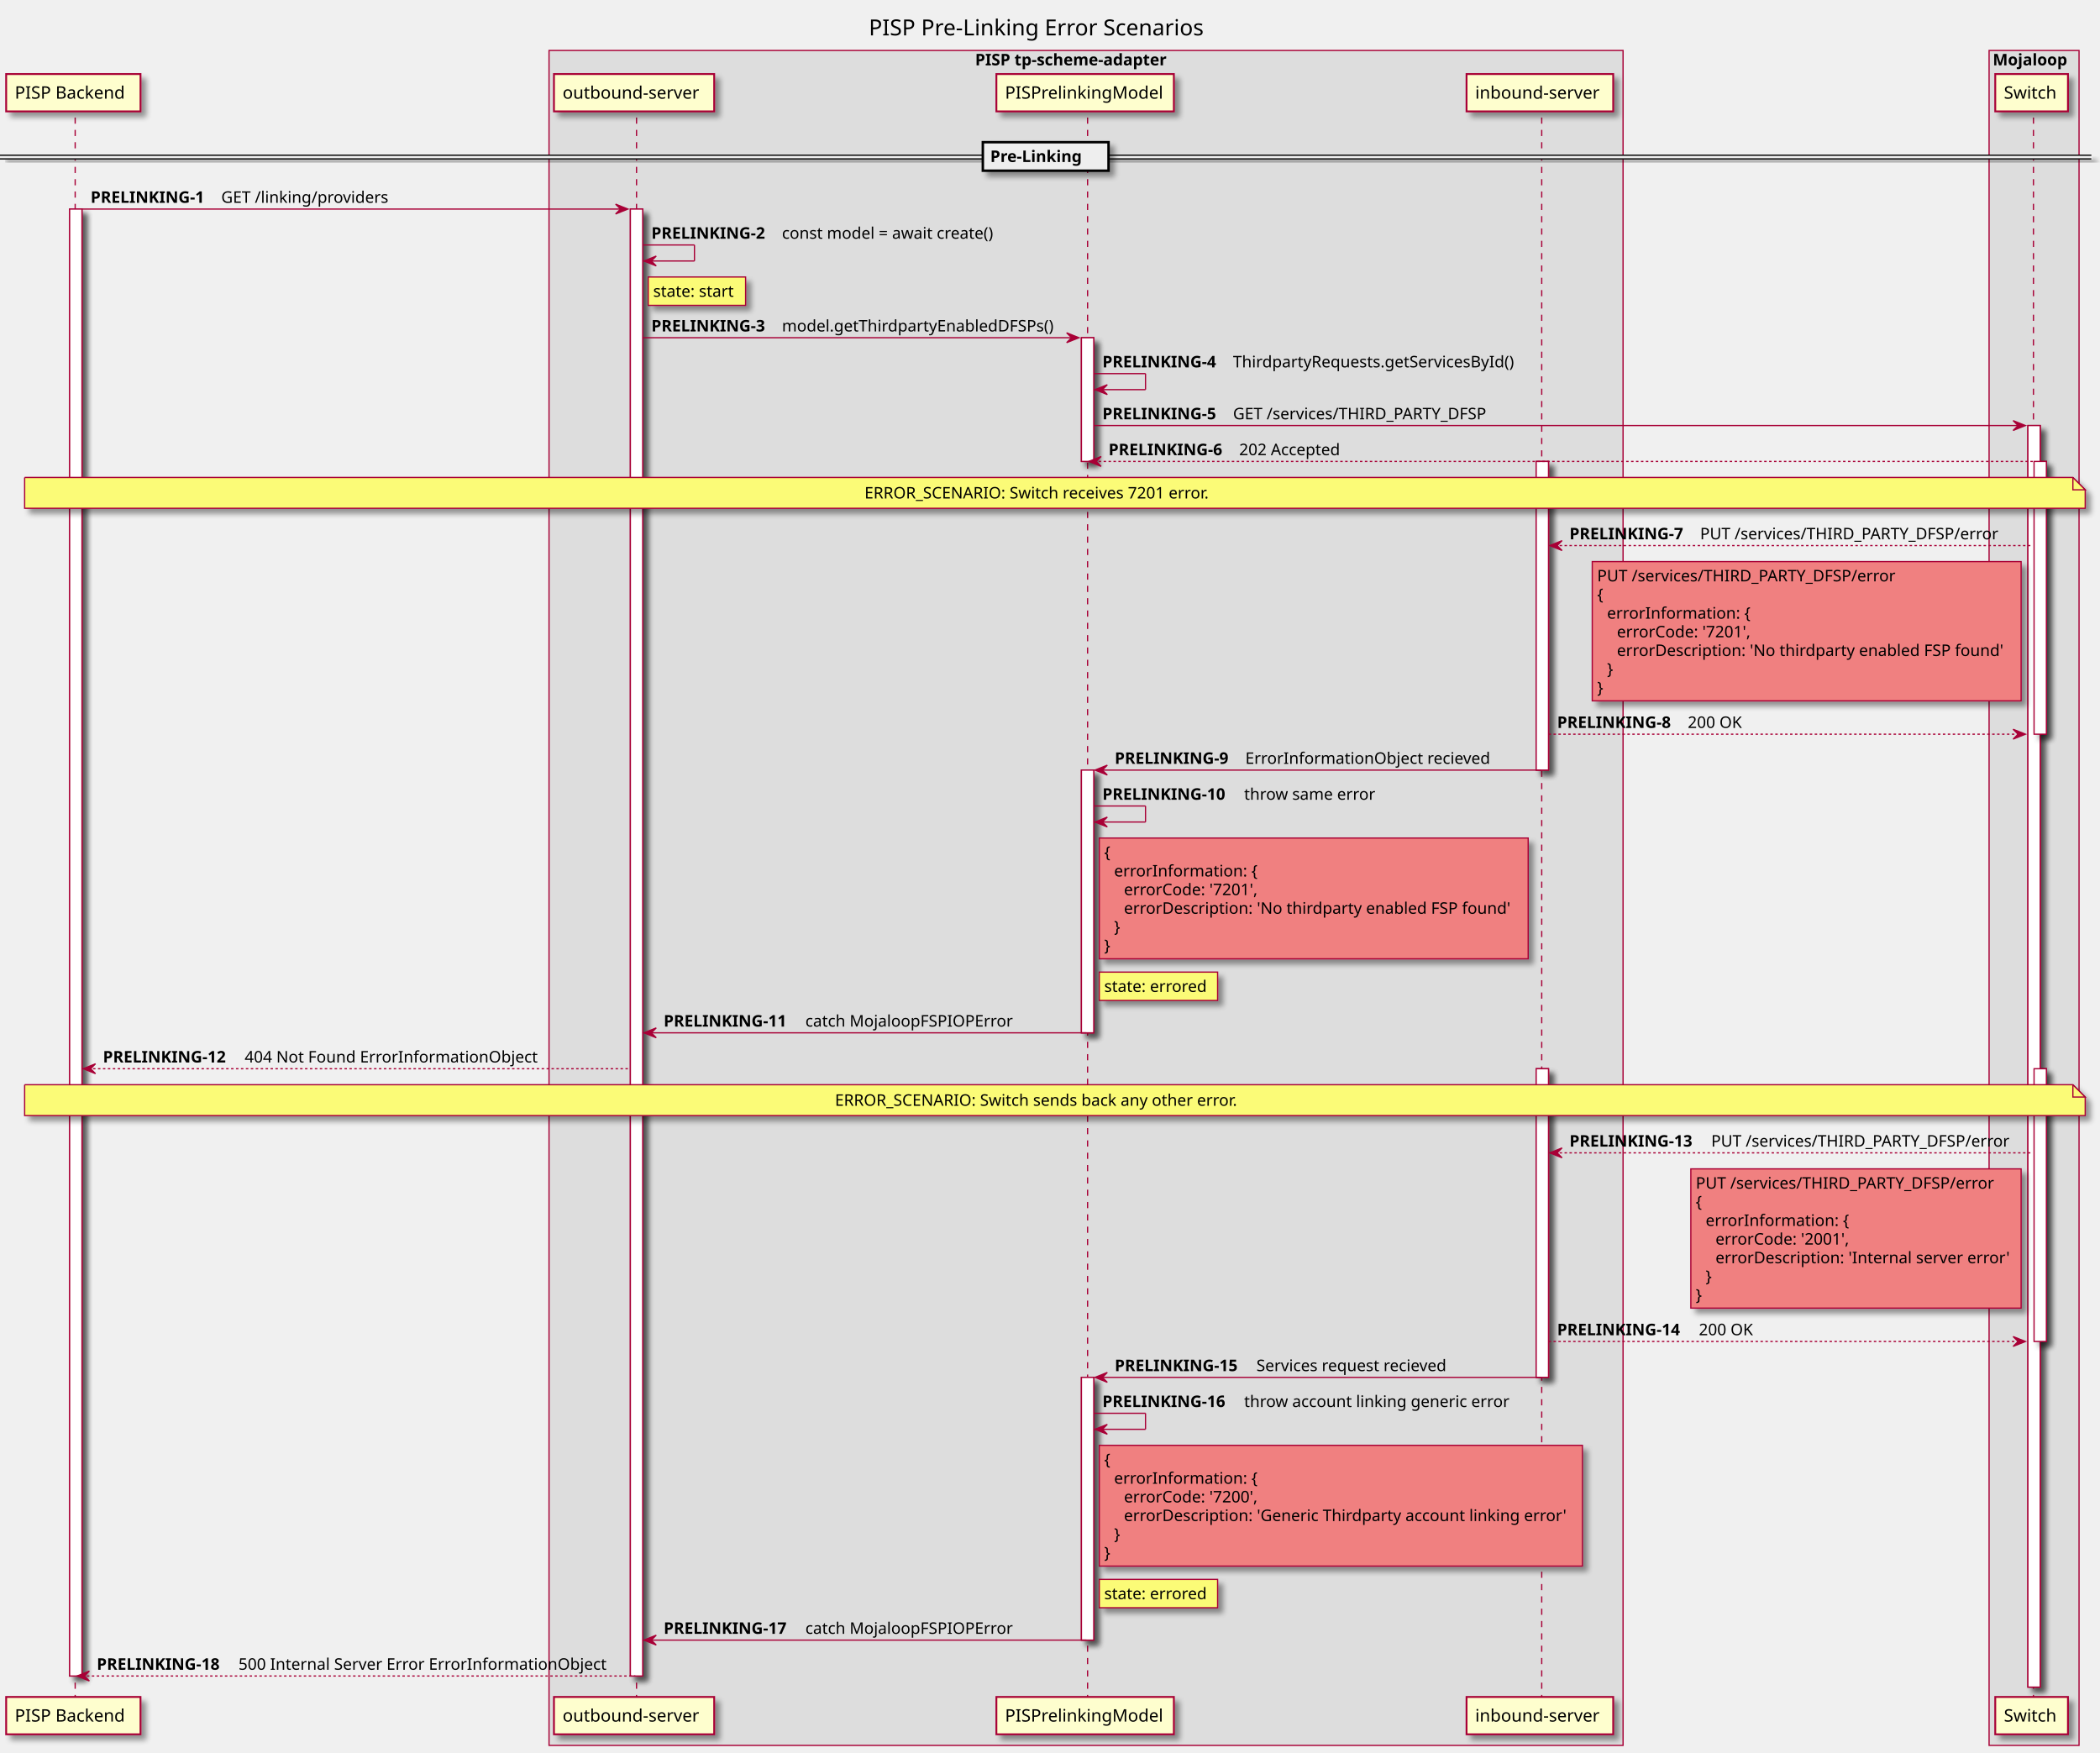
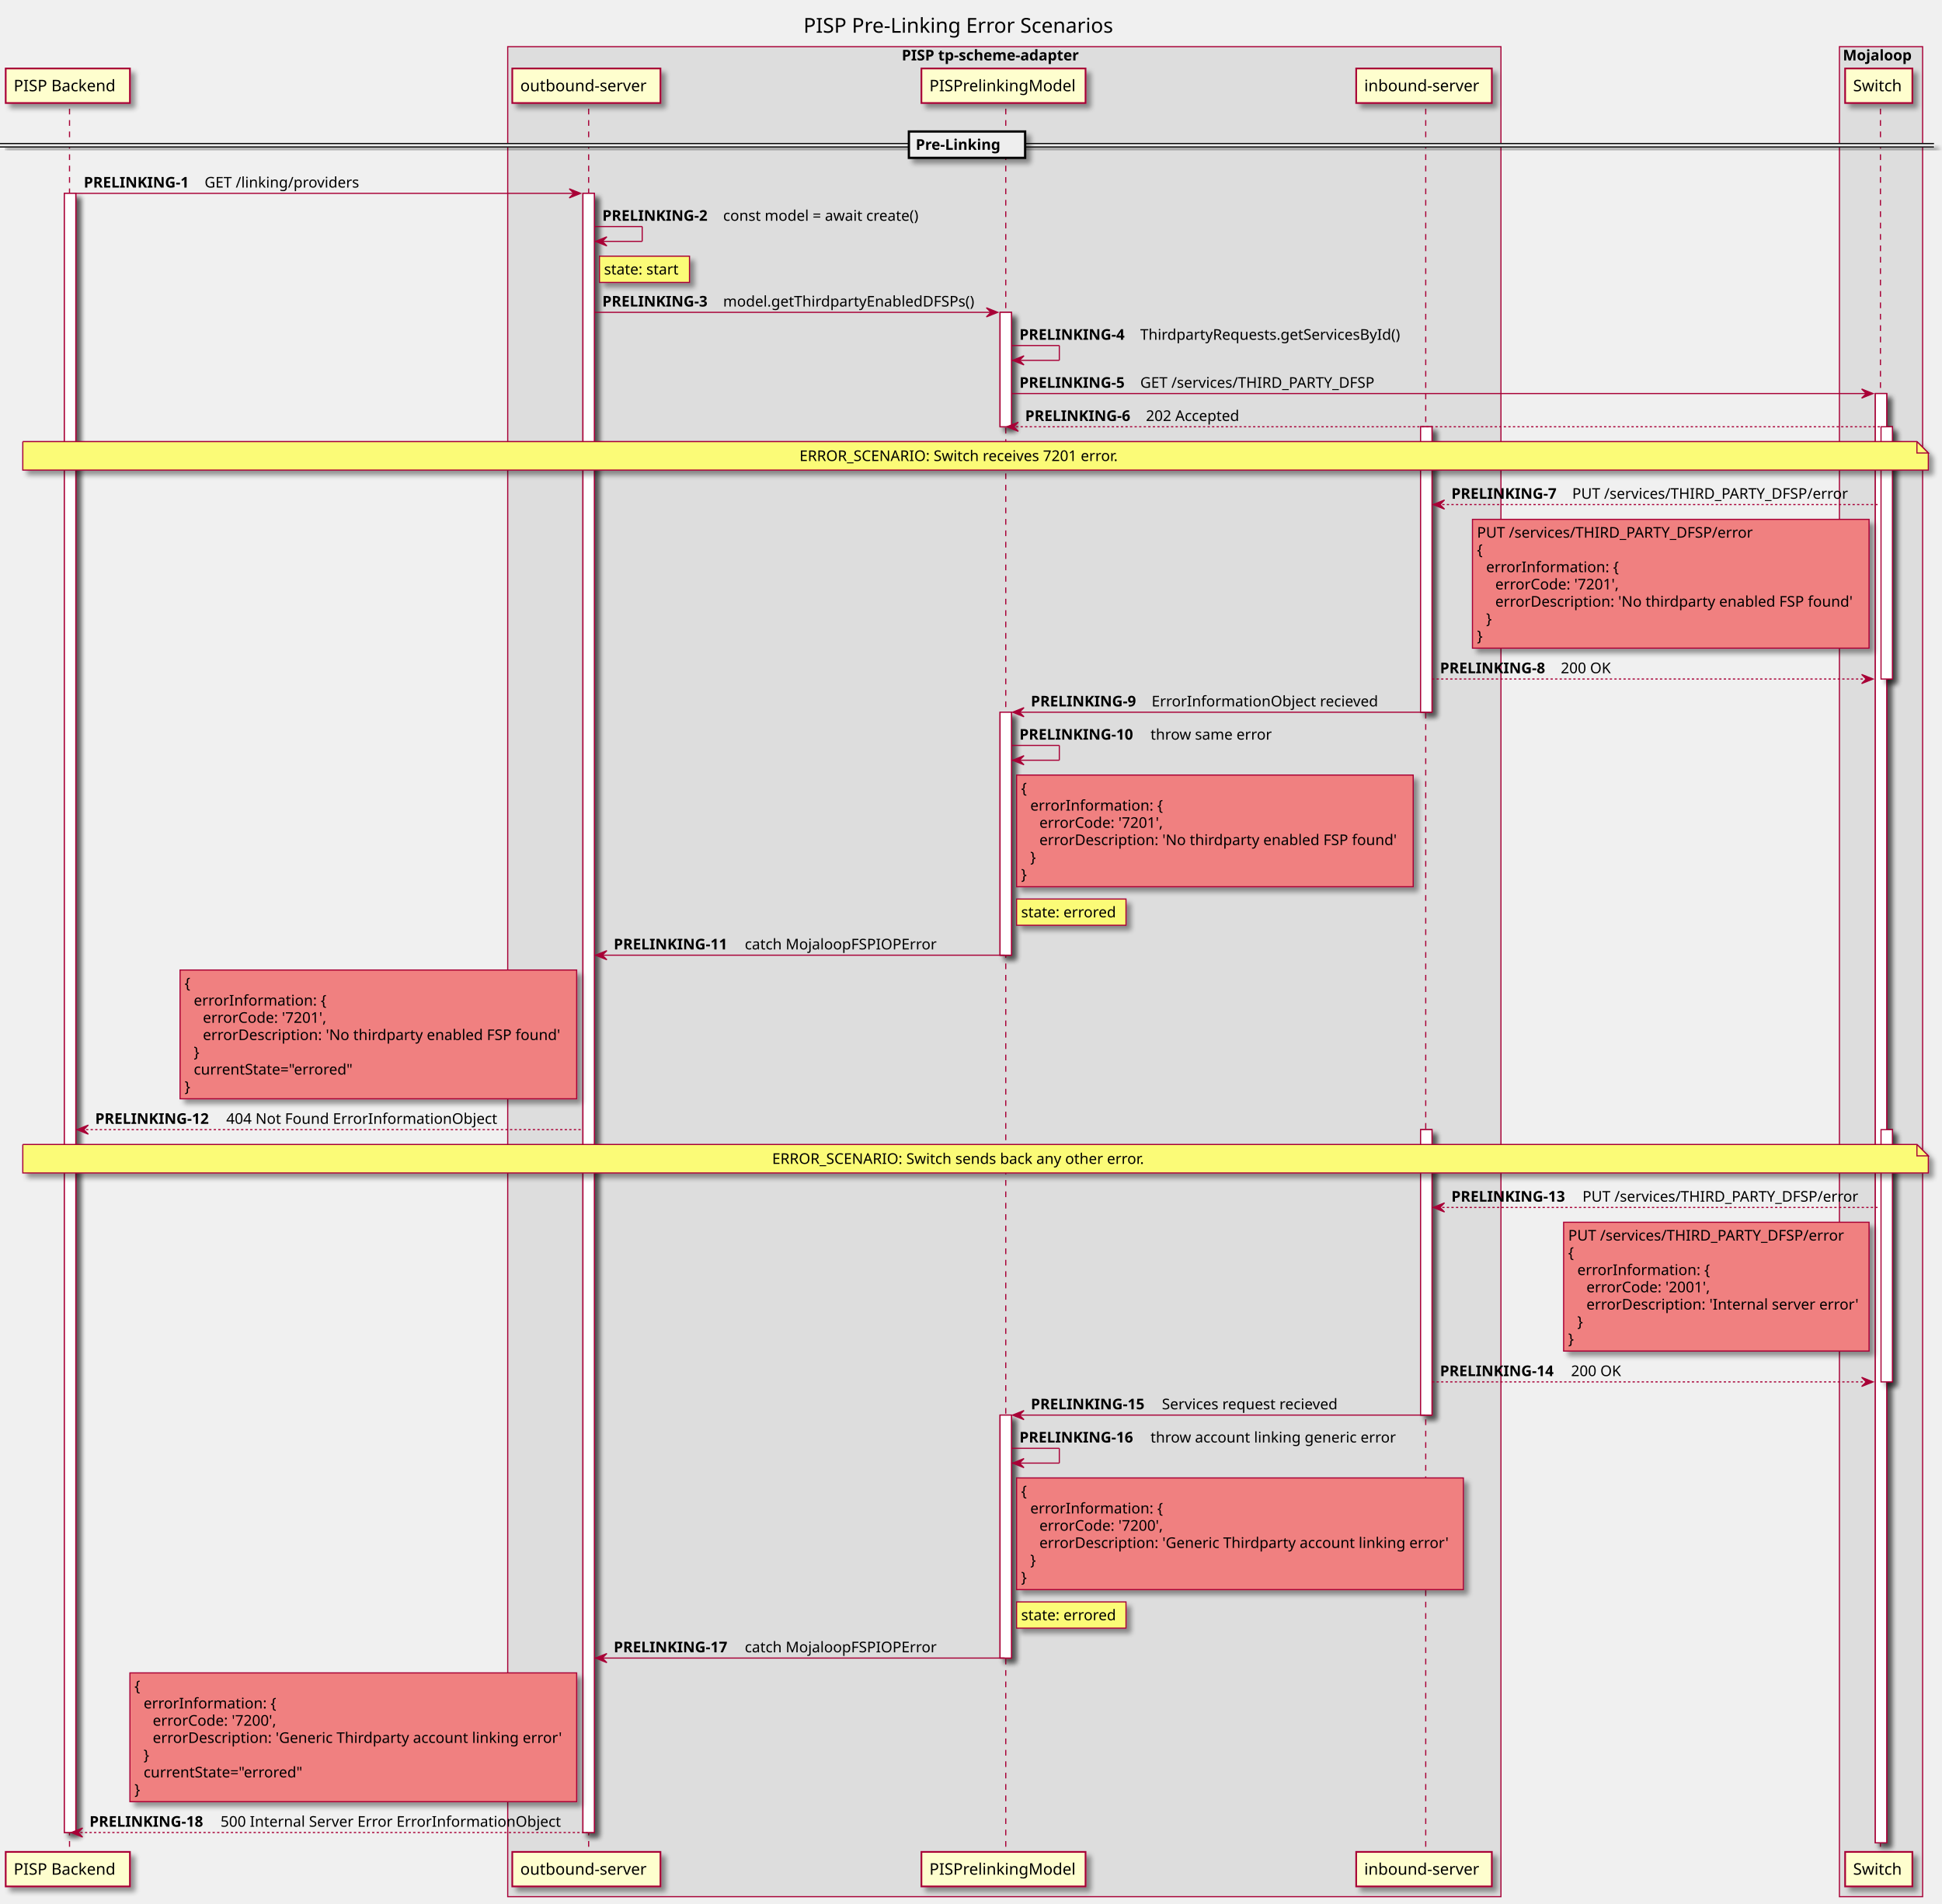
- <svg xmlns="http://www.w3.org/2000/svg" contentScriptType="application/ecmascript" contentStyleType="text/css" height="1422px" preserveAspectRatio="none" style="width:1704px;height:1422px;" version="1.1" viewBox="0 0 1704 1422" width="1704px" zoomAndPan="magnify">
+ <svg xmlns="http://www.w3.org/2000/svg" contentScriptType="application/ecmascript" contentStyleType="text/css" height="1670px" preserveAspectRatio="none" style="width:1704px;height:1670px;" version="1.1" viewBox="0 0 1704 1670" width="1704px" zoomAndPan="magnify">
  <defs>
-     <filter height="300%" id="fp3egagbh766c" width="300%" x="-1" y="-1">
+     <filter height="300%" id="fohxbv088rq56" width="300%" x="-1" y="-1">
      <feGaussianBlur result="blurOut" stdDeviation="2.0" />
      <feColorMatrix in="blurOut" result="blurOut2" type="matrix" values="0 0 0 0 0 0 0 0 0 0 0 0 0 0 0 0 0 0 .4 0" />
      <feOffset dx="4.0" dy="4.0" in="blurOut2" result="blurOut3" />
      <feBlend in="SourceGraphic" in2="blurOut3" mode="normal" />
    </filter>
  </defs>
  <g>
    <text fill="#000000" font-family="sans-serif" font-size="18" lengthAdjust="spacing" textLength="287" x="705" y="28.708">PISP Pre-Linking Error Scenarios</text>
-     <rect fill="#DDDDDD" height="1375.367" style="stroke:#A80036;stroke-width:1.0;" width="871.5" x="445.5" y="40.953" />
+     <rect fill="#DDDDDD" height="1623.227" style="stroke:#A80036;stroke-width:1.0;" width="871.5" x="445.5" y="40.953" />
    <text fill="#000000" font-family="sans-serif" font-size="13" font-weight="bold" lengthAdjust="spacing" textLength="180" x="791.25" y="53.02">PISP tp-scheme-adapter</text>
-     <rect fill="#DDDDDD" height="1375.367" style="stroke:#A80036;stroke-width:1.0;" width="73" x="1614" y="40.953" />
+     <rect fill="#DDDDDD" height="1623.227" style="stroke:#A80036;stroke-width:1.0;" width="73" x="1614" y="40.953" />
    <text fill="#000000" font-family="sans-serif" font-size="13" font-weight="bold" lengthAdjust="spacing" textLength="67" x="1617" y="53.02">Mojaloop</text>
-     <rect fill="#FFFFFF" filter="url(#fp3egagbh766c)" height="1190.375" style="stroke:#A80036;stroke-width:1.0;" width="10" x="56.5" y="169.648" />
-     <rect fill="#FFFFFF" filter="url(#fp3egagbh766c)" height="1190.375" style="stroke:#A80036;stroke-width:1.0;" width="10" x="511.5" y="169.648" />
-     <rect fill="#FFFFFF" filter="url(#fp3egagbh766c)" height="100.398" style="stroke:#A80036;stroke-width:1.0;" width="10" x="877.5" y="274.047" />
-     <rect fill="#FFFFFF" filter="url(#fp3egagbh766c)" height="213.195" style="stroke:#A80036;stroke-width:1.0;" width="10" x="877.5" y="624.906" />
-     <rect fill="#FFFFFF" filter="url(#fp3egagbh766c)" height="213.195" style="stroke:#A80036;stroke-width:1.0;" width="10" x="877.5" y="1117.695" />
-     <rect fill="#FFFFFF" filter="url(#fp3egagbh766c)" height="250.461" style="stroke:#A80036;stroke-width:1.0;" width="10" x="1246.5" y="374.445" />
-     <rect fill="#FFFFFF" filter="url(#fp3egagbh766c)" height="250.461" style="stroke:#A80036;stroke-width:1.0;" width="10" x="1246.5" y="867.234" />
-     <rect fill="#FFFFFF" filter="url(#fp3egagbh766c)" height="1023.711" style="stroke:#A80036;stroke-width:1.0;" width="10" x="1645.5" y="345.312" />
-     <rect fill="#FFFFFF" filter="url(#fp3egagbh766c)" height="221.328" style="stroke:#A80036;stroke-width:1.0;" width="10" x="1650.5" y="374.445" />
-     <rect fill="#FFFFFF" filter="url(#fp3egagbh766c)" height="221.328" style="stroke:#A80036;stroke-width:1.0;" width="10" x="1650.5" y="867.234" />
-     <line style="stroke:#A80036;stroke-width:1.0;stroke-dasharray:5.0,5.0;" x1="61" x2="61" y1="95.383" y2="1378.023" />
-     <line style="stroke:#A80036;stroke-width:1.0;stroke-dasharray:5.0,5.0;" x1="516.5" x2="516.5" y1="95.383" y2="1378.023" />
-     <line style="stroke:#A80036;stroke-width:1.0;stroke-dasharray:5.0,5.0;" x1="882.5" x2="882.5" y1="95.383" y2="1378.023" />
-     <line style="stroke:#A80036;stroke-width:1.0;stroke-dasharray:5.0,5.0;" x1="1251" x2="1251" y1="95.383" y2="1378.023" />
-     <line style="stroke:#A80036;stroke-width:1.0;stroke-dasharray:5.0,5.0;" x1="1650" x2="1650" y1="95.383" y2="1378.023" />
-     <rect fill="#FEFECE" filter="url(#fp3egagbh766c)" height="30.297" style="stroke:#A80036;stroke-width:1.5;" width="109" x="5" y="60.086" />
+     <rect fill="#FFFFFF" filter="url(#fohxbv088rq56)" height="1438.234" style="stroke:#A80036;stroke-width:1.0;" width="10" x="56.5" y="169.648" />
+     <rect fill="#FFFFFF" filter="url(#fohxbv088rq56)" height="1438.234" style="stroke:#A80036;stroke-width:1.0;" width="10" x="511.5" y="169.648" />
+     <rect fill="#FFFFFF" filter="url(#fohxbv088rq56)" height="100.398" style="stroke:#A80036;stroke-width:1.0;" width="10" x="877.5" y="274.047" />
+     <rect fill="#FFFFFF" filter="url(#fohxbv088rq56)" height="213.195" style="stroke:#A80036;stroke-width:1.0;" width="10" x="877.5" y="624.906" />
+     <rect fill="#FFFFFF" filter="url(#fohxbv088rq56)" height="213.195" style="stroke:#A80036;stroke-width:1.0;" width="10" x="877.5" y="1241.625" />
+     <rect fill="#FFFFFF" filter="url(#fohxbv088rq56)" height="250.461" style="stroke:#A80036;stroke-width:1.0;" width="10" x="1246.5" y="374.445" />
+     <rect fill="#FFFFFF" filter="url(#fohxbv088rq56)" height="250.461" style="stroke:#A80036;stroke-width:1.0;" width="10" x="1246.5" y="991.164" />
+     <rect fill="#FFFFFF" filter="url(#fohxbv088rq56)" height="1271.57" style="stroke:#A80036;stroke-width:1.0;" width="10" x="1645.5" y="345.312" />
+     <rect fill="#FFFFFF" filter="url(#fohxbv088rq56)" height="221.328" style="stroke:#A80036;stroke-width:1.0;" width="10" x="1650.5" y="374.445" />
+     <rect fill="#FFFFFF" filter="url(#fohxbv088rq56)" height="221.328" style="stroke:#A80036;stroke-width:1.0;" width="10" x="1650.5" y="991.164" />
+     <line style="stroke:#A80036;stroke-width:1.0;stroke-dasharray:5.0,5.0;" x1="61" x2="61" y1="95.383" y2="1625.883" />
+     <line style="stroke:#A80036;stroke-width:1.0;stroke-dasharray:5.0,5.0;" x1="516.5" x2="516.5" y1="95.383" y2="1625.883" />
+     <line style="stroke:#A80036;stroke-width:1.0;stroke-dasharray:5.0,5.0;" x1="882.5" x2="882.5" y1="95.383" y2="1625.883" />
+     <line style="stroke:#A80036;stroke-width:1.0;stroke-dasharray:5.0,5.0;" x1="1251" x2="1251" y1="95.383" y2="1625.883" />
+     <line style="stroke:#A80036;stroke-width:1.0;stroke-dasharray:5.0,5.0;" x1="1650" x2="1650" y1="95.383" y2="1625.883" />
+     <rect fill="#FEFECE" filter="url(#fohxbv088rq56)" height="30.297" style="stroke:#A80036;stroke-width:1.5;" width="109" x="5" y="60.086" />
    <text fill="#000000" font-family="sans-serif" font-size="14" lengthAdjust="spacing" textLength="95" x="12" y="80.081">PISP Backend</text>
-     <rect fill="#FEFECE" filter="url(#fp3egagbh766c)" height="30.297" style="stroke:#A80036;stroke-width:1.5;" width="109" x="5" y="1377.023" />
-     <text fill="#000000" font-family="sans-serif" font-size="14" lengthAdjust="spacing" textLength="95" x="12" y="1397.019">PISP Backend</text>
-     <rect fill="#FEFECE" filter="url(#fp3egagbh766c)" height="30.297" style="stroke:#A80036;stroke-width:1.5;" width="130" x="449.5" y="60.086" />
+     <rect fill="#FEFECE" filter="url(#fohxbv088rq56)" height="30.297" style="stroke:#A80036;stroke-width:1.5;" width="109" x="5" y="1624.883" />
+     <text fill="#000000" font-family="sans-serif" font-size="14" lengthAdjust="spacing" textLength="95" x="12" y="1644.878">PISP Backend</text>
+     <rect fill="#FEFECE" filter="url(#fohxbv088rq56)" height="30.297" style="stroke:#A80036;stroke-width:1.5;" width="130" x="449.5" y="60.086" />
    <text fill="#000000" font-family="sans-serif" font-size="14" lengthAdjust="spacing" textLength="116" x="456.5" y="80.081">outbound-server</text>
-     <rect fill="#FEFECE" filter="url(#fp3egagbh766c)" height="30.297" style="stroke:#A80036;stroke-width:1.5;" width="130" x="449.5" y="1377.023" />
-     <text fill="#000000" font-family="sans-serif" font-size="14" lengthAdjust="spacing" textLength="116" x="456.5" y="1397.019">outbound-server</text>
-     <rect fill="#FEFECE" filter="url(#fp3egagbh766c)" height="30.297" style="stroke:#A80036;stroke-width:1.5;" width="144" x="808.5" y="60.086" />
+     <rect fill="#FEFECE" filter="url(#fohxbv088rq56)" height="30.297" style="stroke:#A80036;stroke-width:1.5;" width="130" x="449.5" y="1624.883" />
+     <text fill="#000000" font-family="sans-serif" font-size="14" lengthAdjust="spacing" textLength="116" x="456.5" y="1644.878">outbound-server</text>
+     <rect fill="#FEFECE" filter="url(#fohxbv088rq56)" height="30.297" style="stroke:#A80036;stroke-width:1.5;" width="144" x="808.5" y="60.086" />
    <text fill="#000000" font-family="sans-serif" font-size="14" lengthAdjust="spacing" textLength="130" x="815.5" y="80.081">PISPrelinkingModel</text>
-     <rect fill="#FEFECE" filter="url(#fp3egagbh766c)" height="30.297" style="stroke:#A80036;stroke-width:1.5;" width="144" x="808.5" y="1377.023" />
-     <text fill="#000000" font-family="sans-serif" font-size="14" lengthAdjust="spacing" textLength="130" x="815.5" y="1397.019">PISPrelinkingModel</text>
-     <rect fill="#FEFECE" filter="url(#fp3egagbh766c)" height="30.297" style="stroke:#A80036;stroke-width:1.5;" width="119" x="1190" y="60.086" />
+     <rect fill="#FEFECE" filter="url(#fohxbv088rq56)" height="30.297" style="stroke:#A80036;stroke-width:1.5;" width="144" x="808.5" y="1624.883" />
+     <text fill="#000000" font-family="sans-serif" font-size="14" lengthAdjust="spacing" textLength="130" x="815.5" y="1644.878">PISPrelinkingModel</text>
+     <rect fill="#FEFECE" filter="url(#fohxbv088rq56)" height="30.297" style="stroke:#A80036;stroke-width:1.5;" width="119" x="1190" y="60.086" />
    <text fill="#000000" font-family="sans-serif" font-size="14" lengthAdjust="spacing" textLength="105" x="1197" y="80.081">inbound-server</text>
-     <rect fill="#FEFECE" filter="url(#fp3egagbh766c)" height="30.297" style="stroke:#A80036;stroke-width:1.5;" width="119" x="1190" y="1377.023" />
-     <text fill="#000000" font-family="sans-serif" font-size="14" lengthAdjust="spacing" textLength="105" x="1197" y="1397.019">inbound-server</text>
-     <rect fill="#FEFECE" filter="url(#fp3egagbh766c)" height="30.297" style="stroke:#A80036;stroke-width:1.5;" width="59" x="1619" y="60.086" />
+     <rect fill="#FEFECE" filter="url(#fohxbv088rq56)" height="30.297" style="stroke:#A80036;stroke-width:1.5;" width="119" x="1190" y="1624.883" />
+     <text fill="#000000" font-family="sans-serif" font-size="14" lengthAdjust="spacing" textLength="105" x="1197" y="1644.878">inbound-server</text>
+     <rect fill="#FEFECE" filter="url(#fohxbv088rq56)" height="30.297" style="stroke:#A80036;stroke-width:1.5;" width="59" x="1619" y="60.086" />
    <text fill="#000000" font-family="sans-serif" font-size="14" lengthAdjust="spacing" textLength="45" x="1626" y="80.081">Switch</text>
-     <rect fill="#FEFECE" filter="url(#fp3egagbh766c)" height="30.297" style="stroke:#A80036;stroke-width:1.5;" width="59" x="1619" y="1377.023" />
-     <text fill="#000000" font-family="sans-serif" font-size="14" lengthAdjust="spacing" textLength="45" x="1626" y="1397.019">Switch</text>
-     <rect fill="#FFFFFF" filter="url(#fp3egagbh766c)" height="1190.375" style="stroke:#A80036;stroke-width:1.0;" width="10" x="56.5" y="169.648" />
-     <rect fill="#FFFFFF" filter="url(#fp3egagbh766c)" height="1190.375" style="stroke:#A80036;stroke-width:1.0;" width="10" x="511.5" y="169.648" />
-     <rect fill="#FFFFFF" filter="url(#fp3egagbh766c)" height="100.398" style="stroke:#A80036;stroke-width:1.0;" width="10" x="877.5" y="274.047" />
-     <rect fill="#FFFFFF" filter="url(#fp3egagbh766c)" height="213.195" style="stroke:#A80036;stroke-width:1.0;" width="10" x="877.5" y="624.906" />
-     <rect fill="#FFFFFF" filter="url(#fp3egagbh766c)" height="213.195" style="stroke:#A80036;stroke-width:1.0;" width="10" x="877.5" y="1117.695" />
-     <rect fill="#FFFFFF" filter="url(#fp3egagbh766c)" height="250.461" style="stroke:#A80036;stroke-width:1.0;" width="10" x="1246.5" y="374.445" />
-     <rect fill="#FFFFFF" filter="url(#fp3egagbh766c)" height="250.461" style="stroke:#A80036;stroke-width:1.0;" width="10" x="1246.5" y="867.234" />
-     <rect fill="#FFFFFF" filter="url(#fp3egagbh766c)" height="1023.711" style="stroke:#A80036;stroke-width:1.0;" width="10" x="1645.5" y="345.312" />
-     <rect fill="#FFFFFF" filter="url(#fp3egagbh766c)" height="221.328" style="stroke:#A80036;stroke-width:1.0;" width="10" x="1650.5" y="374.445" />
-     <rect fill="#FFFFFF" filter="url(#fp3egagbh766c)" height="221.328" style="stroke:#A80036;stroke-width:1.0;" width="10" x="1650.5" y="867.234" />
-     <rect fill="#EEEEEE" filter="url(#fp3egagbh766c)" height="3" style="stroke:#EEEEEE;stroke-width:1.0;" width="1697" x="0" y="125.949" />
+     <rect fill="#FEFECE" filter="url(#fohxbv088rq56)" height="30.297" style="stroke:#A80036;stroke-width:1.5;" width="59" x="1619" y="1624.883" />
+     <text fill="#000000" font-family="sans-serif" font-size="14" lengthAdjust="spacing" textLength="45" x="1626" y="1644.878">Switch</text>
+     <rect fill="#FFFFFF" filter="url(#fohxbv088rq56)" height="1438.234" style="stroke:#A80036;stroke-width:1.0;" width="10" x="56.5" y="169.648" />
+     <rect fill="#FFFFFF" filter="url(#fohxbv088rq56)" height="1438.234" style="stroke:#A80036;stroke-width:1.0;" width="10" x="511.5" y="169.648" />
+     <rect fill="#FFFFFF" filter="url(#fohxbv088rq56)" height="100.398" style="stroke:#A80036;stroke-width:1.0;" width="10" x="877.5" y="274.047" />
+     <rect fill="#FFFFFF" filter="url(#fohxbv088rq56)" height="213.195" style="stroke:#A80036;stroke-width:1.0;" width="10" x="877.5" y="624.906" />
+     <rect fill="#FFFFFF" filter="url(#fohxbv088rq56)" height="213.195" style="stroke:#A80036;stroke-width:1.0;" width="10" x="877.5" y="1241.625" />
+     <rect fill="#FFFFFF" filter="url(#fohxbv088rq56)" height="250.461" style="stroke:#A80036;stroke-width:1.0;" width="10" x="1246.5" y="374.445" />
+     <rect fill="#FFFFFF" filter="url(#fohxbv088rq56)" height="250.461" style="stroke:#A80036;stroke-width:1.0;" width="10" x="1246.5" y="991.164" />
+     <rect fill="#FFFFFF" filter="url(#fohxbv088rq56)" height="1271.57" style="stroke:#A80036;stroke-width:1.0;" width="10" x="1645.5" y="345.312" />
+     <rect fill="#FFFFFF" filter="url(#fohxbv088rq56)" height="221.328" style="stroke:#A80036;stroke-width:1.0;" width="10" x="1650.5" y="374.445" />
+     <rect fill="#FFFFFF" filter="url(#fohxbv088rq56)" height="221.328" style="stroke:#A80036;stroke-width:1.0;" width="10" x="1650.5" y="991.164" />
+     <rect fill="#EEEEEE" filter="url(#fohxbv088rq56)" height="3" style="stroke:#EEEEEE;stroke-width:1.0;" width="1697" x="0" y="125.949" />
    <line style="stroke:#000000;stroke-width:1.0;" x1="0" x2="1697" y1="125.949" y2="125.949" />
    <line style="stroke:#000000;stroke-width:1.0;" x1="0" x2="1697" y1="128.949" y2="128.949" />
-     <rect fill="#EEEEEE" filter="url(#fp3egagbh766c)" height="23.133" style="stroke:#000000;stroke-width:2.0;" width="102" x="797.5" y="115.383" />
+     <rect fill="#EEEEEE" filter="url(#fohxbv088rq56)" height="23.133" style="stroke:#000000;stroke-width:2.0;" width="102" x="797.5" y="115.383" />
    <text fill="#000000" font-family="sans-serif" font-size="13" font-weight="bold" lengthAdjust="spacing" textLength="83" x="803.5" y="131.45">Pre-Linking</text>
    <polygon fill="#A80036" points="499.5,165.648,509.5,169.648,499.5,173.648,503.5,169.648" style="stroke:#A80036;stroke-width:1.0;" />
    <line style="stroke:#A80036;stroke-width:1.0;" x1="66.5" x2="505.5" y1="169.648" y2="169.648" />
    <text fill="#000000" font-family="sans-serif" font-size="13" font-weight="bold" lengthAdjust="spacing" textLength="102" x="73.5" y="164.583">PRELINKING-1</text>
    <text fill="#000000" font-family="sans-serif" font-size="13" lengthAdjust="spacing" textLength="136" x="179.5" y="164.583">GET /linking/providers</text>
    <line style="stroke:#A80036;stroke-width:1.0;" x1="521.5" x2="563.5" y1="198.781" y2="198.781" />
    <line style="stroke:#A80036;stroke-width:1.0;" x1="563.5" x2="563.5" y1="198.781" y2="211.781" />
    <line style="stroke:#A80036;stroke-width:1.0;" x1="522.5" x2="563.5" y1="211.781" y2="211.781" />
    <polygon fill="#A80036" points="532.5,207.781,522.5,211.781,532.5,215.781,528.5,211.781" style="stroke:#A80036;stroke-width:1.0;" />
    <text fill="#000000" font-family="sans-serif" font-size="13" font-weight="bold" lengthAdjust="spacing" textLength="102" x="528.5" y="193.715">PRELINKING-2</text>
    <text fill="#000000" font-family="sans-serif" font-size="13" lengthAdjust="spacing" textLength="186" x="634.5" y="193.715">const model = await create()</text>
-     <rect fill="#FBFB77" filter="url(#fp3egagbh766c)" height="23" style="stroke:#A80036;stroke-width:1.0;" width="79" x="526" y="224.781" />
+     <rect fill="#FBFB77" filter="url(#fohxbv088rq56)" height="23" style="stroke:#A80036;stroke-width:1.0;" width="79" x="526" y="224.781" />
    <text fill="#000000" font-family="sans-serif" font-size="13" lengthAdjust="spacing" textLength="71" x="530" y="240.848">state: start</text>
    <polygon fill="#A80036" points="865.5,270.047,875.5,274.047,865.5,278.047,869.5,274.047" style="stroke:#A80036;stroke-width:1.0;" />
    <line style="stroke:#A80036;stroke-width:1.0;" x1="521.5" x2="871.5" y1="274.047" y2="274.047" />
    <text fill="#000000" font-family="sans-serif" font-size="13" font-weight="bold" lengthAdjust="spacing" textLength="102" x="528.5" y="268.981">PRELINKING-3</text>
    <text fill="#000000" font-family="sans-serif" font-size="13" lengthAdjust="spacing" textLength="231" x="634.5" y="268.981">model.getThirdpartyEnabledDFSPs()</text>
    <line style="stroke:#A80036;stroke-width:1.0;" x1="887.5" x2="929.5" y1="303.18" y2="303.18" />
    <line style="stroke:#A80036;stroke-width:1.0;" x1="929.5" x2="929.5" y1="303.18" y2="316.18" />
    <line style="stroke:#A80036;stroke-width:1.0;" x1="888.5" x2="929.5" y1="316.18" y2="316.18" />
    <polygon fill="#A80036" points="898.5,312.18,888.5,316.18,898.5,320.18,894.5,316.18" style="stroke:#A80036;stroke-width:1.0;" />
    <text fill="#000000" font-family="sans-serif" font-size="13" font-weight="bold" lengthAdjust="spacing" textLength="102" x="894.5" y="298.114">PRELINKING-4</text>
    <text fill="#000000" font-family="sans-serif" font-size="13" lengthAdjust="spacing" textLength="239" x="1000.5" y="298.114">ThirdpartyRequests.getServicesById()</text>
    <polygon fill="#A80036" points="1633.5,341.312,1643.5,345.312,1633.5,349.312,1637.5,345.312" style="stroke:#A80036;stroke-width:1.0;" />
    <line style="stroke:#A80036;stroke-width:1.0;" x1="887.5" x2="1639.5" y1="345.312" y2="345.312" />
    <text fill="#000000" font-family="sans-serif" font-size="13" font-weight="bold" lengthAdjust="spacing" textLength="102" x="894.5" y="340.247">PRELINKING-5</text>
    <text fill="#000000" font-family="sans-serif" font-size="13" lengthAdjust="spacing" textLength="214" x="1000.5" y="340.247">GET /services/THIRD_PARTY_DFSP</text>
    <polygon fill="#A80036" points="893.5,370.445,883.5,374.445,893.5,378.445,889.5,374.445" style="stroke:#A80036;stroke-width:1.0;" />
    <line style="stroke:#A80036;stroke-width:1.0;stroke-dasharray:2.0,2.0;" x1="887.5" x2="1649.5" y1="374.445" y2="374.445" />
    <text fill="#000000" font-family="sans-serif" font-size="13" font-weight="bold" lengthAdjust="spacing" textLength="102" x="899.5" y="369.379">PRELINKING-6</text>
    <text fill="#000000" font-family="sans-serif" font-size="13" lengthAdjust="spacing" textLength="88" x="1005.5" y="369.379">202 Accepted</text>
-     <path d="M20,387.445 L20,412.445 L1692,412.445 L1692,397.445 L1682,387.445 L20,387.445 " fill="#FBFB77" filter="url(#fp3egagbh766c)" style="stroke:#A80036;stroke-width:1.0;" />
+     <path d="M20,387.445 L20,412.445 L1692,412.445 L1692,397.445 L1682,387.445 L20,387.445 " fill="#FBFB77" filter="url(#fohxbv088rq56)" style="stroke:#A80036;stroke-width:1.0;" />
    <path d="M1682,387.445 L1682,397.445 L1692,397.445 L1682,387.445 " fill="#FBFB77" style="stroke:#A80036;stroke-width:1.0;" />
    <text fill="#000000" font-family="sans-serif" font-size="13" lengthAdjust="spacing" textLength="296" x="701.5" y="404.512">ERROR_SCENARIO: Switch receives 7201 error.</text>
    <polygon fill="#A80036" points="1267.5,438.711,1257.5,442.711,1267.5,446.711,1263.5,442.711" style="stroke:#A80036;stroke-width:1.0;" />
    <line style="stroke:#A80036;stroke-width:1.0;stroke-dasharray:2.0,2.0;" x1="1261.5" x2="1649.5" y1="442.711" y2="442.711" />
    <text fill="#000000" font-family="sans-serif" font-size="13" font-weight="bold" lengthAdjust="spacing" textLength="102" x="1273.5" y="437.645">PRELINKING-7</text>
    <text fill="#000000" font-family="sans-serif" font-size="13" lengthAdjust="spacing" textLength="249" x="1379.5" y="437.645">PUT /services/THIRD_PARTY_DFSP/error</text>
-     <rect fill="#F08080" filter="url(#fp3egagbh766c)" height="113" style="stroke:#A80036;stroke-width:1.0;" width="348" x="1292" y="455.711" />
+     <rect fill="#F08080" filter="url(#fohxbv088rq56)" height="113" style="stroke:#A80036;stroke-width:1.0;" width="348" x="1292" y="455.711" />
    <text fill="#000000" font-family="sans-serif" font-size="13" lengthAdjust="spacing" textLength="249" x="1296" y="471.778">PUT /services/THIRD_PARTY_DFSP/error</text>
    <text fill="#000000" font-family="sans-serif" font-size="13" lengthAdjust="spacing" textLength="8" x="1296" y="486.911">{</text>
    <text fill="#000000" font-family="sans-serif" font-size="13" lengthAdjust="spacing" textLength="120" x="1304" y="502.043">errorInformation: {</text>
    <text fill="#000000" font-family="sans-serif" font-size="13" lengthAdjust="spacing" textLength="114" x="1312" y="517.176">errorCode: '7201',</text>
    <text fill="#000000" font-family="sans-serif" font-size="13" lengthAdjust="spacing" textLength="324" x="1312" y="532.309">errorDescription: 'No thirdparty enabled FSP found'</text>
    <text fill="#000000" font-family="sans-serif" font-size="13" lengthAdjust="spacing" textLength="8" x="1304" y="547.442">}</text>
    <text fill="#000000" font-family="sans-serif" font-size="13" lengthAdjust="spacing" textLength="8" x="1296" y="562.575">}</text>
    <polygon fill="#A80036" points="1633.5,591.773,1643.5,595.773,1633.5,599.773,1637.5,595.773" style="stroke:#A80036;stroke-width:1.0;" />
    <line style="stroke:#A80036;stroke-width:1.0;stroke-dasharray:2.0,2.0;" x1="1256.5" x2="1639.5" y1="595.773" y2="595.773" />
    <text fill="#000000" font-family="sans-serif" font-size="13" font-weight="bold" lengthAdjust="spacing" textLength="102" x="1263.5" y="590.707">PRELINKING-8</text>
    <text fill="#000000" font-family="sans-serif" font-size="13" lengthAdjust="spacing" textLength="46" x="1369.5" y="590.707">200 OK</text>
    <polygon fill="#A80036" points="898.5,620.906,888.5,624.906,898.5,628.906,894.5,624.906" style="stroke:#A80036;stroke-width:1.0;" />
    <line style="stroke:#A80036;stroke-width:1.0;" x1="892.5" x2="1250.5" y1="624.906" y2="624.906" />
    <text fill="#000000" font-family="sans-serif" font-size="13" font-weight="bold" lengthAdjust="spacing" textLength="102" x="904.5" y="619.84">PRELINKING-9</text>
    <text fill="#000000" font-family="sans-serif" font-size="13" lengthAdjust="spacing" textLength="203" x="1010.5" y="619.84">ErrorInformationObject recieved</text>
    <line style="stroke:#A80036;stroke-width:1.0;" x1="887.5" x2="929.5" y1="654.039" y2="654.039" />
    <line style="stroke:#A80036;stroke-width:1.0;" x1="929.5" x2="929.5" y1="654.039" y2="667.039" />
    <line style="stroke:#A80036;stroke-width:1.0;" x1="888.5" x2="929.5" y1="667.039" y2="667.039" />
    <polygon fill="#A80036" points="898.5,663.039,888.5,667.039,898.5,671.039,894.5,667.039" style="stroke:#A80036;stroke-width:1.0;" />
    <text fill="#000000" font-family="sans-serif" font-size="13" font-weight="bold" lengthAdjust="spacing" textLength="111" x="894.5" y="648.973">PRELINKING-10</text>
    <text fill="#000000" font-family="sans-serif" font-size="13" lengthAdjust="spacing" textLength="110" x="1009.5" y="648.973">throw same error</text>
-     <rect fill="#F08080" filter="url(#fp3egagbh766c)" height="98" style="stroke:#A80036;stroke-width:1.0;" width="348" x="892" y="680.039" />
+     <rect fill="#F08080" filter="url(#fohxbv088rq56)" height="98" style="stroke:#A80036;stroke-width:1.0;" width="348" x="892" y="680.039" />
    <text fill="#000000" font-family="sans-serif" font-size="13" lengthAdjust="spacing" textLength="8" x="896" y="696.106">{</text>
    <text fill="#000000" font-family="sans-serif" font-size="13" lengthAdjust="spacing" textLength="120" x="904" y="711.239">errorInformation: {</text>
    <text fill="#000000" font-family="sans-serif" font-size="13" lengthAdjust="spacing" textLength="114" x="912" y="726.372">errorCode: '7201',</text>
    <text fill="#000000" font-family="sans-serif" font-size="13" lengthAdjust="spacing" textLength="324" x="912" y="741.504">errorDescription: 'No thirdparty enabled FSP found'</text>
    <text fill="#000000" font-family="sans-serif" font-size="13" lengthAdjust="spacing" textLength="8" x="904" y="756.637">}</text>
    <text fill="#000000" font-family="sans-serif" font-size="13" lengthAdjust="spacing" textLength="8" x="896" y="771.77">}</text>
-     <rect fill="#FBFB77" filter="url(#fp3egagbh766c)" height="23" style="stroke:#A80036;stroke-width:1.0;" width="96" x="892" y="788.836" />
+     <rect fill="#FBFB77" filter="url(#fohxbv088rq56)" height="23" style="stroke:#A80036;stroke-width:1.0;" width="96" x="892" y="788.836" />
    <text fill="#000000" font-family="sans-serif" font-size="13" lengthAdjust="spacing" textLength="88" x="896" y="804.903">state: errored</text>
    <polygon fill="#A80036" points="532.5,834.102,522.5,838.102,532.5,842.102,528.5,838.102" style="stroke:#A80036;stroke-width:1.0;" />
    <line style="stroke:#A80036;stroke-width:1.0;" x1="526.5" x2="881.5" y1="838.102" y2="838.102" />
    <text fill="#000000" font-family="sans-serif" font-size="13" font-weight="bold" lengthAdjust="spacing" textLength="111" x="538.5" y="833.036">PRELINKING-11</text>
    <text fill="#000000" font-family="sans-serif" font-size="13" lengthAdjust="spacing" textLength="172" x="653.5" y="833.036">catch MojaloopFSPIOPError</text>
-     <polygon fill="#A80036" points="77.5,863.234,67.5,867.234,77.5,871.234,73.5,867.234" style="stroke:#A80036;stroke-width:1.0;" />
-     <line style="stroke:#A80036;stroke-width:1.0;stroke-dasharray:2.0,2.0;" x1="71.5" x2="510.5" y1="867.234" y2="867.234" />
-     <text fill="#000000" font-family="sans-serif" font-size="13" font-weight="bold" lengthAdjust="spacing" textLength="111" x="83.5" y="862.168">PRELINKING-12</text>
-     <text fill="#000000" font-family="sans-serif" font-size="13" lengthAdjust="spacing" textLength="243" x="198.5" y="862.168">404 Not Found ErrorInformationObject</text>
-     <path d="M20,880.234 L20,905.234 L1692,905.234 L1692,890.234 L1682,880.234 L20,880.234 " fill="#FBFB77" filter="url(#fp3egagbh766c)" style="stroke:#A80036;stroke-width:1.0;" />
-     <path d="M1682,880.234 L1682,890.234 L1692,890.234 L1682,880.234 " fill="#FBFB77" style="stroke:#A80036;stroke-width:1.0;" />
-     <text fill="#000000" font-family="sans-serif" font-size="13" lengthAdjust="spacing" textLength="344" x="677.5" y="897.301">ERROR_SCENARIO: Switch sends back any other error.</text>
-     <polygon fill="#A80036" points="1267.5,931.5,1257.5,935.5,1267.5,939.5,1263.5,935.5" style="stroke:#A80036;stroke-width:1.0;" />
-     <line style="stroke:#A80036;stroke-width:1.0;stroke-dasharray:2.0,2.0;" x1="1261.5" x2="1649.5" y1="935.5" y2="935.5" />
-     <text fill="#000000" font-family="sans-serif" font-size="13" font-weight="bold" lengthAdjust="spacing" textLength="111" x="1273.5" y="930.434">PRELINKING-13</text>
-     <text fill="#000000" font-family="sans-serif" font-size="13" lengthAdjust="spacing" textLength="249" x="1388.5" y="930.434">PUT /services/THIRD_PARTY_DFSP/error</text>
-     <rect fill="#F08080" filter="url(#fp3egagbh766c)" height="113" style="stroke:#A80036;stroke-width:1.0;" width="268" x="1372" y="948.5" />
-     <text fill="#000000" font-family="sans-serif" font-size="13" lengthAdjust="spacing" textLength="249" x="1376" y="964.567">PUT /services/THIRD_PARTY_DFSP/error</text>
-     <text fill="#000000" font-family="sans-serif" font-size="13" lengthAdjust="spacing" textLength="8" x="1376" y="979.7">{</text>
-     <text fill="#000000" font-family="sans-serif" font-size="13" lengthAdjust="spacing" textLength="120" x="1384" y="994.832">errorInformation: {</text>
-     <text fill="#000000" font-family="sans-serif" font-size="13" lengthAdjust="spacing" textLength="114" x="1392" y="1009.965">errorCode: '2001',</text>
-     <text fill="#000000" font-family="sans-serif" font-size="13" lengthAdjust="spacing" textLength="244" x="1392" y="1025.098">errorDescription: 'Internal server error'</text>
-     <text fill="#000000" font-family="sans-serif" font-size="13" lengthAdjust="spacing" textLength="8" x="1384" y="1040.231">}</text>
-     <text fill="#000000" font-family="sans-serif" font-size="13" lengthAdjust="spacing" textLength="8" x="1376" y="1055.364">}</text>
-     <polygon fill="#A80036" points="1633.5,1084.562,1643.5,1088.562,1633.5,1092.562,1637.5,1088.562" style="stroke:#A80036;stroke-width:1.0;" />
-     <line style="stroke:#A80036;stroke-width:1.0;stroke-dasharray:2.0,2.0;" x1="1256.5" x2="1639.5" y1="1088.562" y2="1088.562" />
-     <text fill="#000000" font-family="sans-serif" font-size="13" font-weight="bold" lengthAdjust="spacing" textLength="111" x="1263.5" y="1083.497">PRELINKING-14</text>
-     <text fill="#000000" font-family="sans-serif" font-size="13" lengthAdjust="spacing" textLength="46" x="1378.5" y="1083.497">200 OK</text>
-     <polygon fill="#A80036" points="898.5,1113.695,888.5,1117.695,898.5,1121.695,894.5,1117.695" style="stroke:#A80036;stroke-width:1.0;" />
-     <line style="stroke:#A80036;stroke-width:1.0;" x1="892.5" x2="1250.5" y1="1117.695" y2="1117.695" />
-     <text fill="#000000" font-family="sans-serif" font-size="13" font-weight="bold" lengthAdjust="spacing" textLength="111" x="904.5" y="1112.629">PRELINKING-15</text>
-     <text fill="#000000" font-family="sans-serif" font-size="13" lengthAdjust="spacing" textLength="165" x="1019.5" y="1112.629">Services request recieved</text>
-     <line style="stroke:#A80036;stroke-width:1.0;" x1="887.5" x2="929.5" y1="1146.828" y2="1146.828" />
-     <line style="stroke:#A80036;stroke-width:1.0;" x1="929.5" x2="929.5" y1="1146.828" y2="1159.828" />
-     <line style="stroke:#A80036;stroke-width:1.0;" x1="888.5" x2="929.5" y1="1159.828" y2="1159.828" />
-     <polygon fill="#A80036" points="898.5,1155.828,888.5,1159.828,898.5,1163.828,894.5,1159.828" style="stroke:#A80036;stroke-width:1.0;" />
-     <text fill="#000000" font-family="sans-serif" font-size="13" font-weight="bold" lengthAdjust="spacing" textLength="111" x="894.5" y="1141.762">PRELINKING-16</text>
-     <text fill="#000000" font-family="sans-serif" font-size="13" lengthAdjust="spacing" textLength="220" x="1009.5" y="1141.762">throw account linking generic error</text>
-     <rect fill="#F08080" filter="url(#fp3egagbh766c)" height="98" style="stroke:#A80036;stroke-width:1.0;" width="392" x="892" y="1172.828" />
-     <text fill="#000000" font-family="sans-serif" font-size="13" lengthAdjust="spacing" textLength="8" x="896" y="1188.895">{</text>
-     <text fill="#000000" font-family="sans-serif" font-size="13" lengthAdjust="spacing" textLength="120" x="904" y="1204.028">errorInformation: {</text>
-     <text fill="#000000" font-family="sans-serif" font-size="13" lengthAdjust="spacing" textLength="114" x="912" y="1219.161">errorCode: '7200',</text>
-     <text fill="#000000" font-family="sans-serif" font-size="13" lengthAdjust="spacing" textLength="368" x="912" y="1234.293">errorDescription: 'Generic Thirdparty account linking error'</text>
-     <text fill="#000000" font-family="sans-serif" font-size="13" lengthAdjust="spacing" textLength="8" x="904" y="1249.426">}</text>
-     <text fill="#000000" font-family="sans-serif" font-size="13" lengthAdjust="spacing" textLength="8" x="896" y="1264.559">}</text>
-     <rect fill="#FBFB77" filter="url(#fp3egagbh766c)" height="23" style="stroke:#A80036;stroke-width:1.0;" width="96" x="892" y="1281.625" />
-     <text fill="#000000" font-family="sans-serif" font-size="13" lengthAdjust="spacing" textLength="88" x="896" y="1297.692">state: errored</text>
-     <polygon fill="#A80036" points="532.5,1326.891,522.5,1330.891,532.5,1334.891,528.5,1330.891" style="stroke:#A80036;stroke-width:1.0;" />
-     <line style="stroke:#A80036;stroke-width:1.0;" x1="526.5" x2="881.5" y1="1330.891" y2="1330.891" />
-     <text fill="#000000" font-family="sans-serif" font-size="13" font-weight="bold" lengthAdjust="spacing" textLength="111" x="538.5" y="1325.825">PRELINKING-17</text>
-     <text fill="#000000" font-family="sans-serif" font-size="13" lengthAdjust="spacing" textLength="172" x="653.5" y="1325.825">catch MojaloopFSPIOPError</text>
-     <polygon fill="#A80036" points="72.5,1356.023,62.5,1360.023,72.5,1364.023,68.5,1360.023" style="stroke:#A80036;stroke-width:1.0;" />
-     <line style="stroke:#A80036;stroke-width:1.0;stroke-dasharray:2.0,2.0;" x1="66.5" x2="515.5" y1="1360.023" y2="1360.023" />
-     <text fill="#000000" font-family="sans-serif" font-size="13" font-weight="bold" lengthAdjust="spacing" textLength="111" x="78.5" y="1354.957">PRELINKING-18</text>
-     <text fill="#000000" font-family="sans-serif" font-size="13" lengthAdjust="spacing" textLength="306" x="193.5" y="1354.957">500 Internal Server Error ErrorInformationObject</text>
+     <rect fill="#F08080" filter="url(#fohxbv088rq56)" height="113" style="stroke:#A80036;stroke-width:1.0;" width="348" x="158" y="851.102" />
+     <text fill="#000000" font-family="sans-serif" font-size="13" lengthAdjust="spacing" textLength="8" x="162" y="867.168">{</text>
+     <text fill="#000000" font-family="sans-serif" font-size="13" lengthAdjust="spacing" textLength="120" x="170" y="882.301">errorInformation: {</text>
+     <text fill="#000000" font-family="sans-serif" font-size="13" lengthAdjust="spacing" textLength="114" x="178" y="897.434">errorCode: '7201',</text>
+     <text fill="#000000" font-family="sans-serif" font-size="13" lengthAdjust="spacing" textLength="324" x="178" y="912.567">errorDescription: 'No thirdparty enabled FSP found'</text>
+     <text fill="#000000" font-family="sans-serif" font-size="13" lengthAdjust="spacing" textLength="8" x="170" y="927.7">}</text>
+     <text fill="#000000" font-family="sans-serif" font-size="13" lengthAdjust="spacing" textLength="149" x="170" y="942.832">currentState="errored"</text>
+     <text fill="#000000" font-family="sans-serif" font-size="13" lengthAdjust="spacing" textLength="8" x="162" y="957.965">}</text>
+     <polygon fill="#A80036" points="77.5,987.164,67.5,991.164,77.5,995.164,73.5,991.164" style="stroke:#A80036;stroke-width:1.0;" />
+     <line style="stroke:#A80036;stroke-width:1.0;stroke-dasharray:2.0,2.0;" x1="71.5" x2="510.5" y1="991.164" y2="991.164" />
+     <text fill="#000000" font-family="sans-serif" font-size="13" font-weight="bold" lengthAdjust="spacing" textLength="111" x="83.5" y="986.098">PRELINKING-12</text>
+     <text fill="#000000" font-family="sans-serif" font-size="13" lengthAdjust="spacing" textLength="243" x="198.5" y="986.098">404 Not Found ErrorInformationObject</text>
+     <path d="M20,1004.164 L20,1029.164 L1692,1029.164 L1692,1014.164 L1682,1004.164 L20,1004.164 " fill="#FBFB77" filter="url(#fohxbv088rq56)" style="stroke:#A80036;stroke-width:1.0;" />
+     <path d="M1682,1004.164 L1682,1014.164 L1692,1014.164 L1682,1004.164 " fill="#FBFB77" style="stroke:#A80036;stroke-width:1.0;" />
+     <text fill="#000000" font-family="sans-serif" font-size="13" lengthAdjust="spacing" textLength="344" x="677.5" y="1021.231">ERROR_SCENARIO: Switch sends back any other error.</text>
+     <polygon fill="#A80036" points="1267.5,1055.43,1257.5,1059.43,1267.5,1063.43,1263.5,1059.43" style="stroke:#A80036;stroke-width:1.0;" />
+     <line style="stroke:#A80036;stroke-width:1.0;stroke-dasharray:2.0,2.0;" x1="1261.5" x2="1649.5" y1="1059.43" y2="1059.43" />
+     <text fill="#000000" font-family="sans-serif" font-size="13" font-weight="bold" lengthAdjust="spacing" textLength="111" x="1273.5" y="1054.364">PRELINKING-13</text>
+     <text fill="#000000" font-family="sans-serif" font-size="13" lengthAdjust="spacing" textLength="249" x="1388.5" y="1054.364">PUT /services/THIRD_PARTY_DFSP/error</text>
+     <rect fill="#F08080" filter="url(#fohxbv088rq56)" height="113" style="stroke:#A80036;stroke-width:1.0;" width="268" x="1372" y="1072.43" />
+     <text fill="#000000" font-family="sans-serif" font-size="13" lengthAdjust="spacing" textLength="249" x="1376" y="1088.497">PUT /services/THIRD_PARTY_DFSP/error</text>
+     <text fill="#000000" font-family="sans-serif" font-size="13" lengthAdjust="spacing" textLength="8" x="1376" y="1103.629">{</text>
+     <text fill="#000000" font-family="sans-serif" font-size="13" lengthAdjust="spacing" textLength="120" x="1384" y="1118.762">errorInformation: {</text>
+     <text fill="#000000" font-family="sans-serif" font-size="13" lengthAdjust="spacing" textLength="114" x="1392" y="1133.895">errorCode: '2001',</text>
+     <text fill="#000000" font-family="sans-serif" font-size="13" lengthAdjust="spacing" textLength="244" x="1392" y="1149.028">errorDescription: 'Internal server error'</text>
+     <text fill="#000000" font-family="sans-serif" font-size="13" lengthAdjust="spacing" textLength="8" x="1384" y="1164.161">}</text>
+     <text fill="#000000" font-family="sans-serif" font-size="13" lengthAdjust="spacing" textLength="8" x="1376" y="1179.293">}</text>
+     <polygon fill="#A80036" points="1633.5,1208.492,1643.5,1212.492,1633.5,1216.492,1637.5,1212.492" style="stroke:#A80036;stroke-width:1.0;" />
+     <line style="stroke:#A80036;stroke-width:1.0;stroke-dasharray:2.0,2.0;" x1="1256.5" x2="1639.5" y1="1212.492" y2="1212.492" />
+     <text fill="#000000" font-family="sans-serif" font-size="13" font-weight="bold" lengthAdjust="spacing" textLength="111" x="1263.5" y="1207.426">PRELINKING-14</text>
+     <text fill="#000000" font-family="sans-serif" font-size="13" lengthAdjust="spacing" textLength="46" x="1378.5" y="1207.426">200 OK</text>
+     <polygon fill="#A80036" points="898.5,1237.625,888.5,1241.625,898.5,1245.625,894.5,1241.625" style="stroke:#A80036;stroke-width:1.0;" />
+     <line style="stroke:#A80036;stroke-width:1.0;" x1="892.5" x2="1250.5" y1="1241.625" y2="1241.625" />
+     <text fill="#000000" font-family="sans-serif" font-size="13" font-weight="bold" lengthAdjust="spacing" textLength="111" x="904.5" y="1236.559">PRELINKING-15</text>
+     <text fill="#000000" font-family="sans-serif" font-size="13" lengthAdjust="spacing" textLength="165" x="1019.5" y="1236.559">Services request recieved</text>
+     <line style="stroke:#A80036;stroke-width:1.0;" x1="887.5" x2="929.5" y1="1270.758" y2="1270.758" />
+     <line style="stroke:#A80036;stroke-width:1.0;" x1="929.5" x2="929.5" y1="1270.758" y2="1283.758" />
+     <line style="stroke:#A80036;stroke-width:1.0;" x1="888.5" x2="929.5" y1="1283.758" y2="1283.758" />
+     <polygon fill="#A80036" points="898.5,1279.758,888.5,1283.758,898.5,1287.758,894.5,1283.758" style="stroke:#A80036;stroke-width:1.0;" />
+     <text fill="#000000" font-family="sans-serif" font-size="13" font-weight="bold" lengthAdjust="spacing" textLength="111" x="894.5" y="1265.692">PRELINKING-16</text>
+     <text fill="#000000" font-family="sans-serif" font-size="13" lengthAdjust="spacing" textLength="220" x="1009.5" y="1265.692">throw account linking generic error</text>
+     <rect fill="#F08080" filter="url(#fohxbv088rq56)" height="98" style="stroke:#A80036;stroke-width:1.0;" width="392" x="892" y="1296.758" />
+     <text fill="#000000" font-family="sans-serif" font-size="13" lengthAdjust="spacing" textLength="8" x="896" y="1312.825">{</text>
+     <text fill="#000000" font-family="sans-serif" font-size="13" lengthAdjust="spacing" textLength="120" x="904" y="1327.957">errorInformation: {</text>
+     <text fill="#000000" font-family="sans-serif" font-size="13" lengthAdjust="spacing" textLength="114" x="912" y="1343.09">errorCode: '7200',</text>
+     <text fill="#000000" font-family="sans-serif" font-size="13" lengthAdjust="spacing" textLength="368" x="912" y="1358.223">errorDescription: 'Generic Thirdparty account linking error'</text>
+     <text fill="#000000" font-family="sans-serif" font-size="13" lengthAdjust="spacing" textLength="8" x="904" y="1373.356">}</text>
+     <text fill="#000000" font-family="sans-serif" font-size="13" lengthAdjust="spacing" textLength="8" x="896" y="1388.489">}</text>
+     <rect fill="#FBFB77" filter="url(#fohxbv088rq56)" height="23" style="stroke:#A80036;stroke-width:1.0;" width="96" x="892" y="1405.555" />
+     <text fill="#000000" font-family="sans-serif" font-size="13" lengthAdjust="spacing" textLength="88" x="896" y="1421.622">state: errored</text>
+     <polygon fill="#A80036" points="532.5,1450.82,522.5,1454.82,532.5,1458.82,528.5,1454.82" style="stroke:#A80036;stroke-width:1.0;" />
+     <line style="stroke:#A80036;stroke-width:1.0;" x1="526.5" x2="881.5" y1="1454.82" y2="1454.82" />
+     <text fill="#000000" font-family="sans-serif" font-size="13" font-weight="bold" lengthAdjust="spacing" textLength="111" x="538.5" y="1449.754">PRELINKING-17</text>
+     <text fill="#000000" font-family="sans-serif" font-size="13" lengthAdjust="spacing" textLength="172" x="653.5" y="1449.754">catch MojaloopFSPIOPError</text>
+     <rect fill="#F08080" filter="url(#fohxbv088rq56)" height="113" style="stroke:#A80036;stroke-width:1.0;" width="392" x="114" y="1467.82" />
+     <text fill="#000000" font-family="sans-serif" font-size="13" lengthAdjust="spacing" textLength="8" x="118" y="1483.887">{</text>
+     <text fill="#000000" font-family="sans-serif" font-size="13" lengthAdjust="spacing" textLength="120" x="126" y="1499.02">errorInformation: {</text>
+     <text fill="#000000" font-family="sans-serif" font-size="13" lengthAdjust="spacing" textLength="114" x="134" y="1514.153">errorCode: '7200',</text>
+     <text fill="#000000" font-family="sans-serif" font-size="13" lengthAdjust="spacing" textLength="368" x="134" y="1529.286">errorDescription: 'Generic Thirdparty account linking error'</text>
+     <text fill="#000000" font-family="sans-serif" font-size="13" lengthAdjust="spacing" textLength="8" x="126" y="1544.418">}</text>
+     <text fill="#000000" font-family="sans-serif" font-size="13" lengthAdjust="spacing" textLength="149" x="126" y="1559.551">currentState="errored"</text>
+     <text fill="#000000" font-family="sans-serif" font-size="13" lengthAdjust="spacing" textLength="8" x="118" y="1574.684">}</text>
+     <polygon fill="#A80036" points="72.5,1603.883,62.5,1607.883,72.5,1611.883,68.5,1607.883" style="stroke:#A80036;stroke-width:1.0;" />
+     <line style="stroke:#A80036;stroke-width:1.0;stroke-dasharray:2.0,2.0;" x1="66.5" x2="515.5" y1="1607.883" y2="1607.883" />
+     <text fill="#000000" font-family="sans-serif" font-size="13" font-weight="bold" lengthAdjust="spacing" textLength="111" x="78.5" y="1602.817">PRELINKING-18</text>
+     <text fill="#000000" font-family="sans-serif" font-size="13" lengthAdjust="spacing" textLength="306" x="193.5" y="1602.817">500 Internal Server Error ErrorInformationObject</text>
  </g>
</svg>
